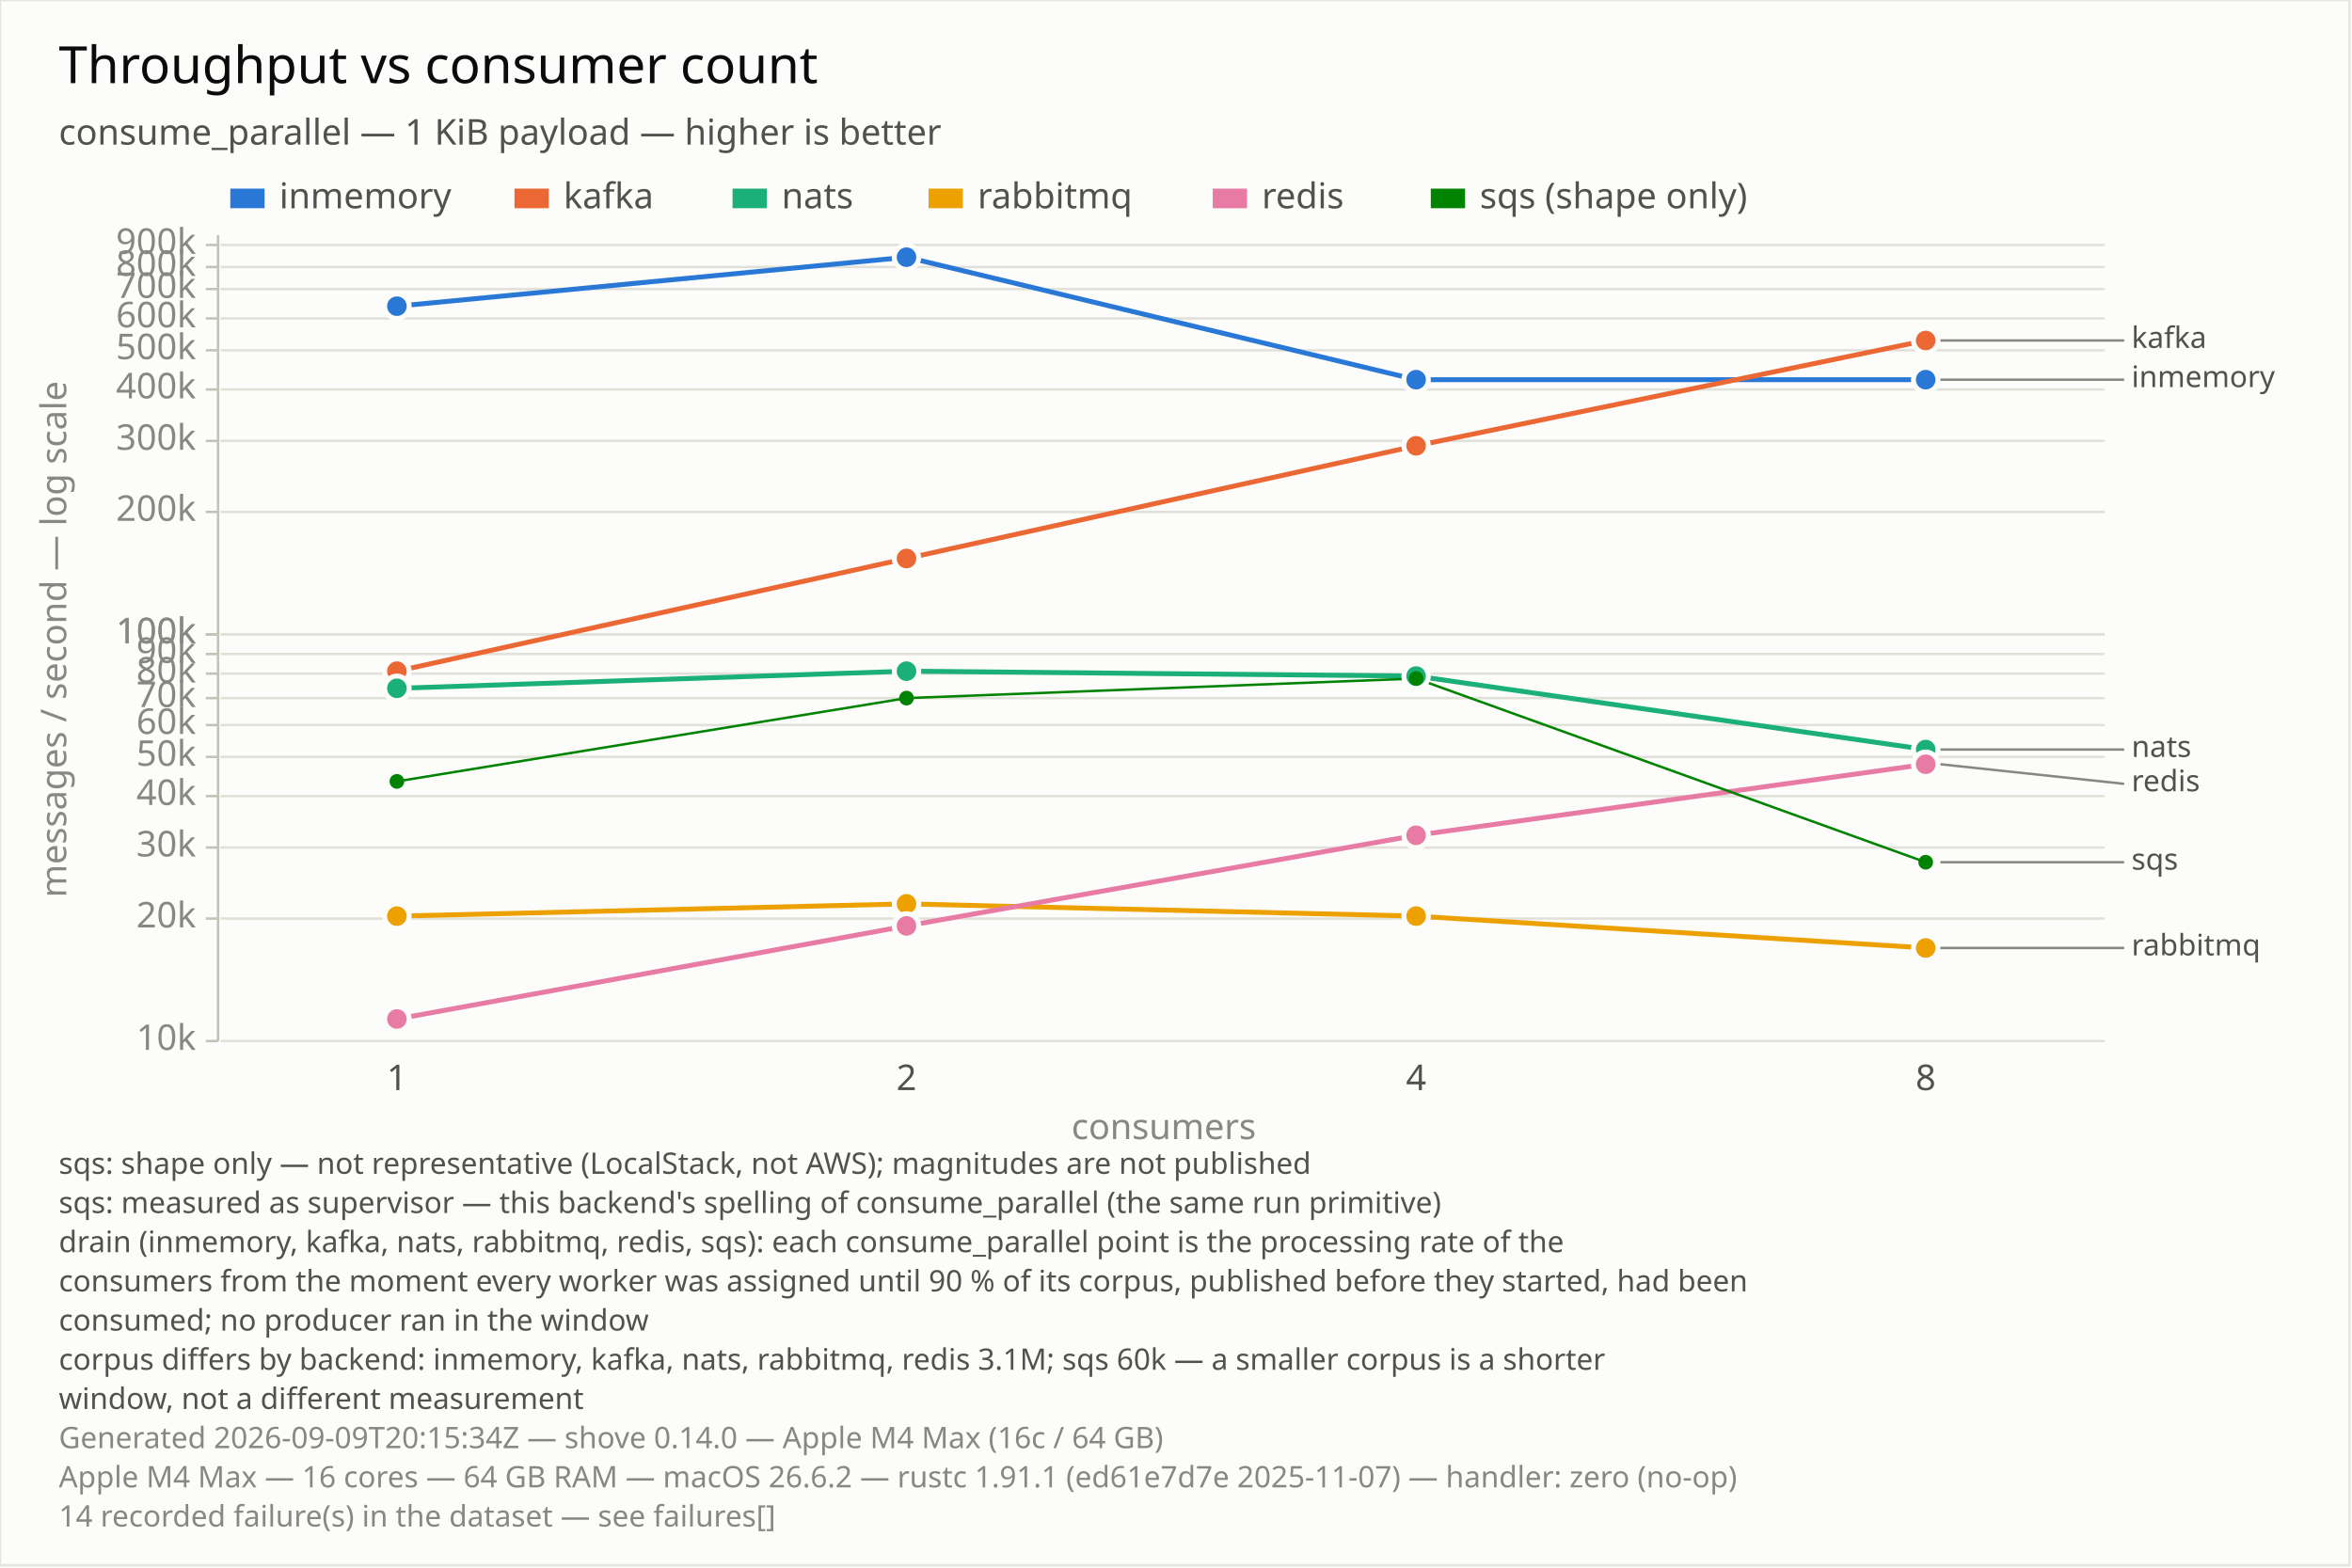
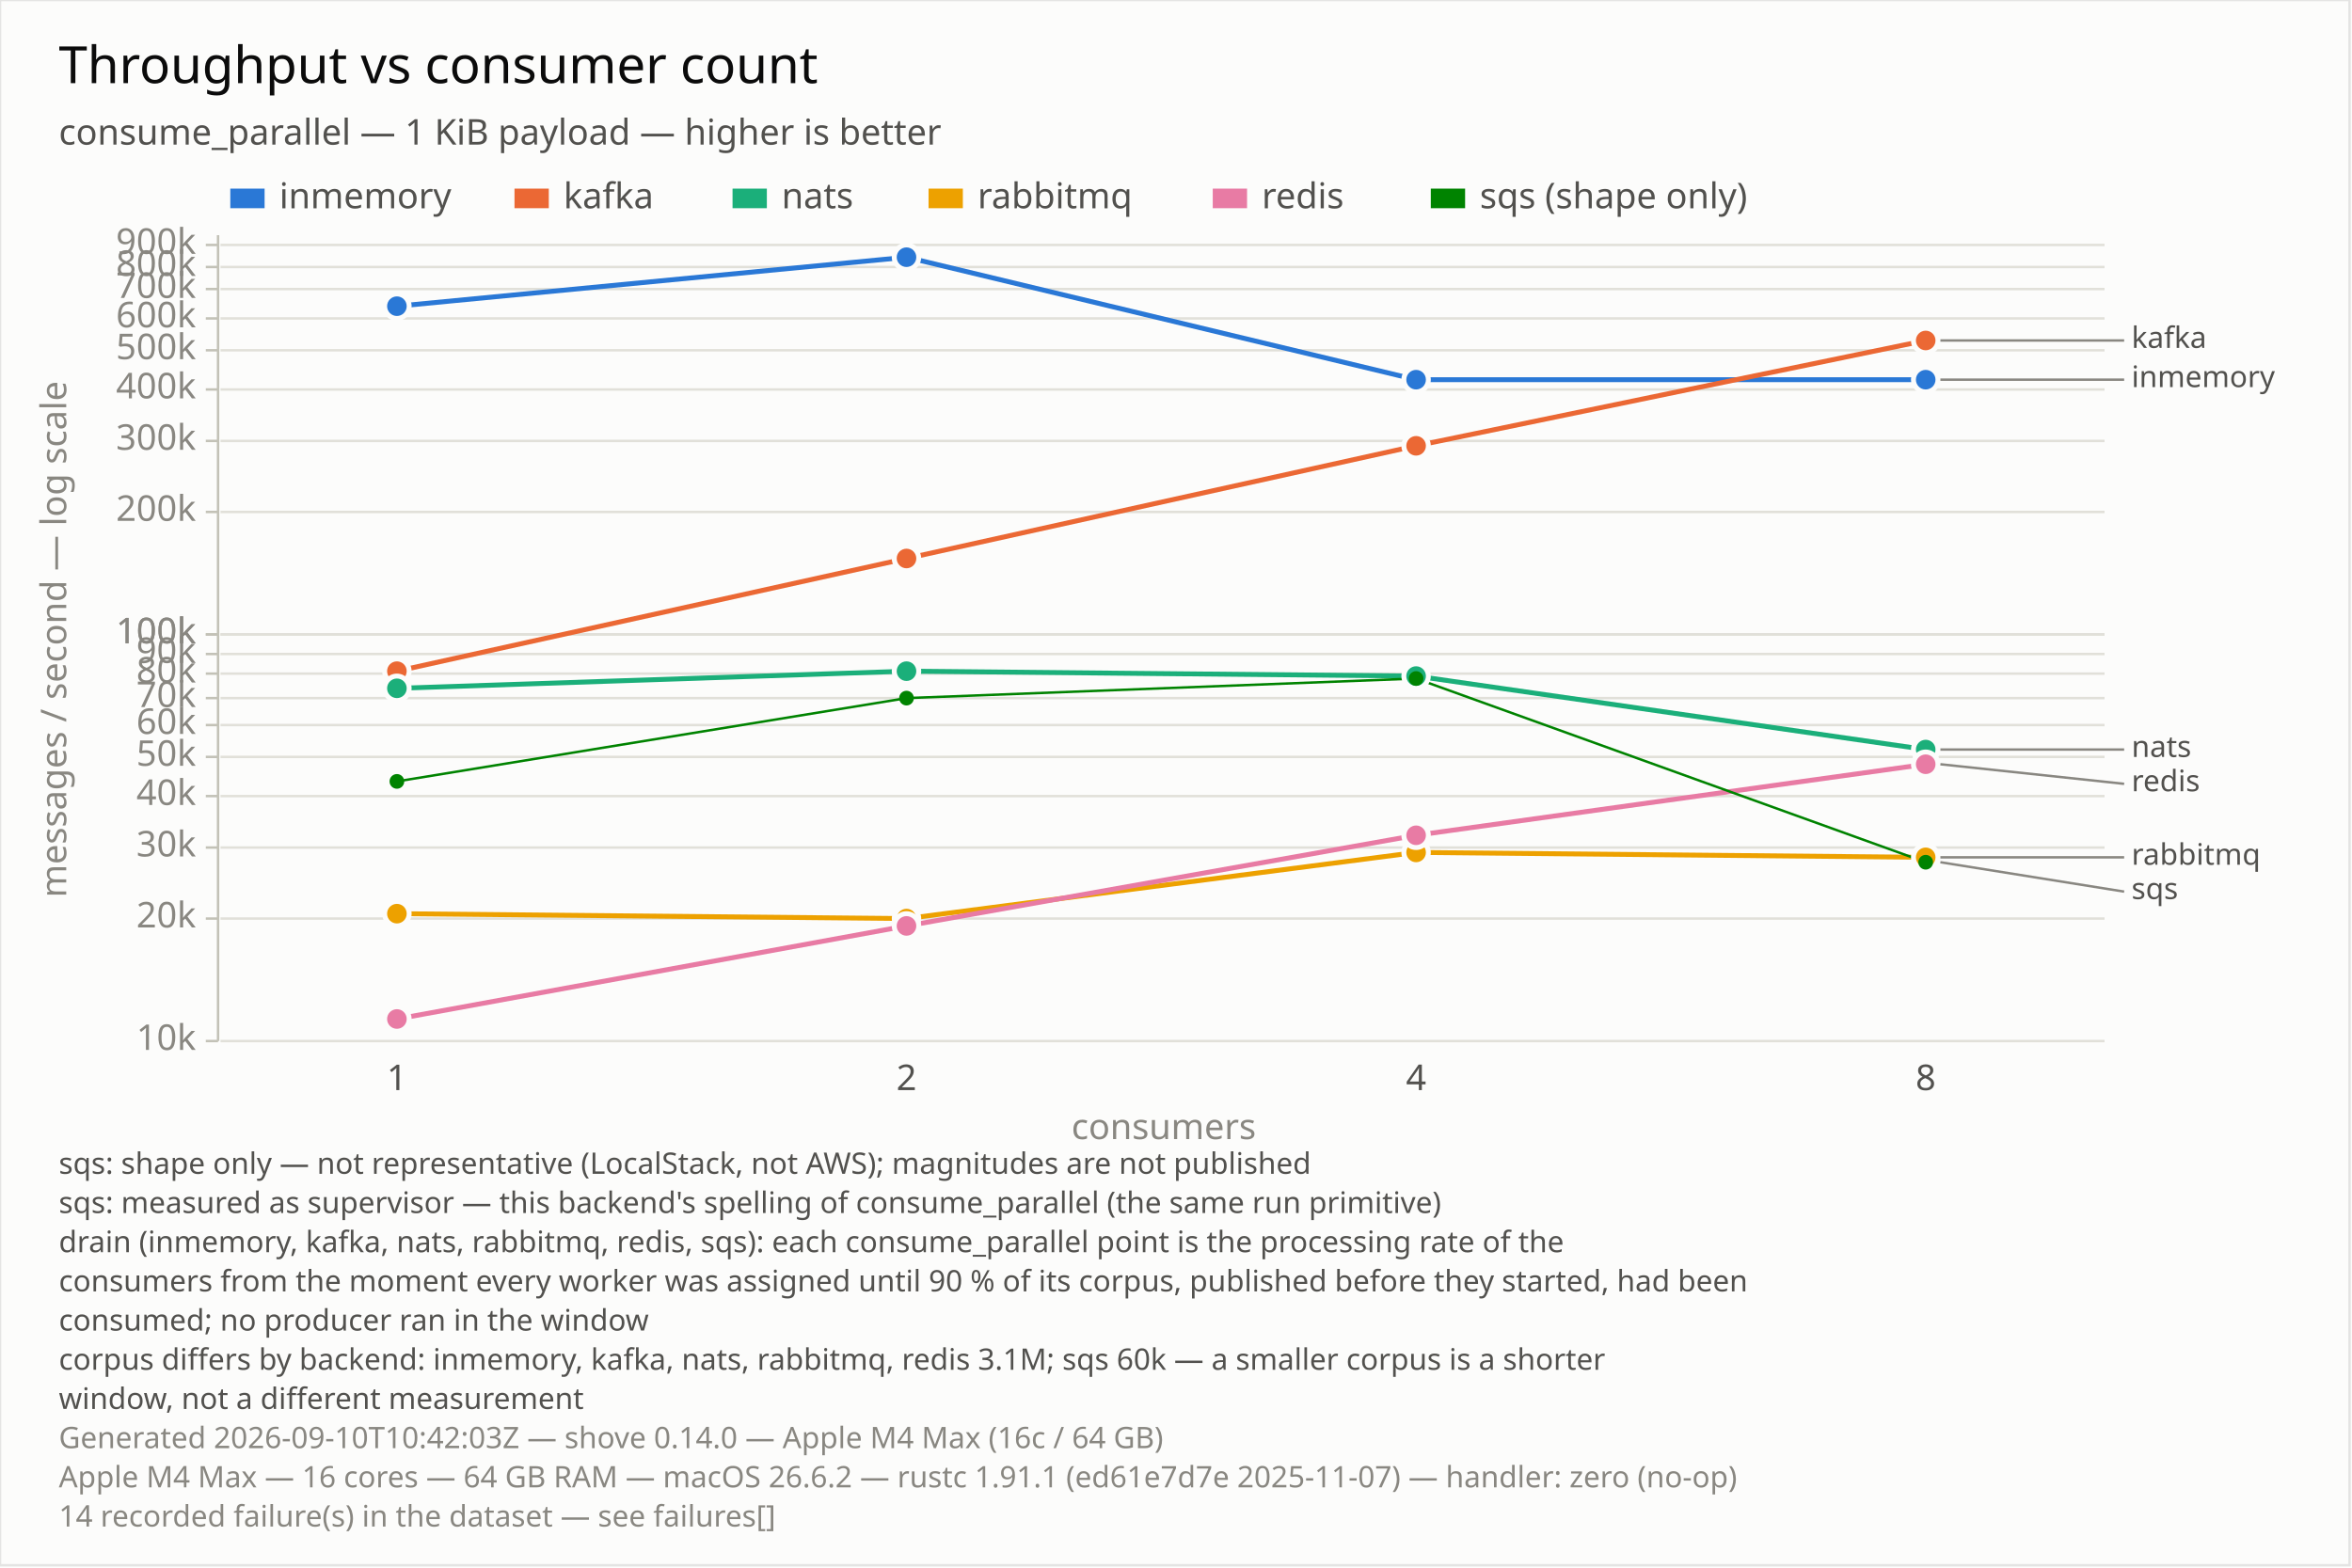
<svg xmlns="http://www.w3.org/2000/svg" width="960" height="640" viewBox="0 0 960 640">
  <rect x="0" y="0" width="960" height="640" opacity="1" fill="#FCFCFB" stroke="none" />
  <rect x="0" y="0" width="959" height="639" opacity="0.1" fill="none" stroke="#0B0B0B" />
  <text x="24" y="18" dy="0.76em" text-anchor="start" font-family="sans-serif" font-size="20.968" opacity="1" fill="#0B0B0B">
Throughput vs consumer count
</text>
  <text x="24" y="48" dy="0.76em" text-anchor="start" font-family="sans-serif" font-size="14.516" opacity="1" fill="#52514E">
consume_parallel — 1 KiB payload — higher is better
</text>
  <text x="24" y="470" dy="0.76em" text-anchor="start" font-family="sans-serif" font-size="12.097" opacity="1" fill="#52514E">
sqs: shape only — not representative (LocalStack, not AWS); magnitudes are not published
</text>
  <text x="24" y="486" dy="0.76em" text-anchor="start" font-family="sans-serif" font-size="12.097" opacity="1" fill="#52514E">
sqs: measured as supervisor — this backend's spelling of consume_parallel (the same run primitive)
</text>
  <text x="24" y="502" dy="0.76em" text-anchor="start" font-family="sans-serif" font-size="12.097" opacity="1" fill="#52514E">
drain (inmemory, kafka, nats, rabbitmq, redis, sqs): each consume_parallel point is the processing rate of the
</text>
  <text x="24" y="518" dy="0.76em" text-anchor="start" font-family="sans-serif" font-size="12.097" opacity="1" fill="#52514E">
consumers from the moment every worker was assigned until 90 % of its corpus, published before they started, had been
</text>
  <text x="24" y="534" dy="0.76em" text-anchor="start" font-family="sans-serif" font-size="12.097" opacity="1" fill="#52514E">
consumed; no producer ran in the window
</text>
  <text x="24" y="550" dy="0.76em" text-anchor="start" font-family="sans-serif" font-size="12.097" opacity="1" fill="#52514E">
corpus differs by backend: inmemory, kafka, nats, rabbitmq, redis 3.1M; sqs 60k — a smaller corpus is a shorter
</text>
  <text x="24" y="566" dy="0.76em" text-anchor="start" font-family="sans-serif" font-size="12.097" opacity="1" fill="#52514E">
window, not a different measurement
</text>
  <text x="24" y="582" dy="0.76em" text-anchor="start" font-family="sans-serif" font-size="12.097" opacity="1" fill="#898781">
- Generated 2026-09-09T20:15:34Z — shove 0.14.0 — Apple M4 Max (16c / 64 GB)
+ Generated 2026-09-10T10:42:03Z — shove 0.14.0 — Apple M4 Max (16c / 64 GB)
</text>
  <text x="24" y="598" dy="0.76em" text-anchor="start" font-family="sans-serif" font-size="12.097" opacity="1" fill="#898781">
Apple M4 Max — 16 cores — 64 GB RAM — macOS 26.6.2 — rustc 1.91.1 (ed61e7d7e 2025-11-07) — handler: zero (no-op)
</text>
  <text x="24" y="614" dy="0.76em" text-anchor="start" font-family="sans-serif" font-size="12.097" opacity="1" fill="#898781">
14 recorded failure(s) in the dataset — see failures[]
</text>
  <text x="16" y="261" dy="0.76em" text-anchor="middle" font-family="sans-serif" font-size="14.516" opacity="1" fill="#898781" transform="rotate(270, 16, 261)">
messages / second — log scale
</text>
  <line opacity="1" stroke="#E1E0D9" stroke-width="1" x1="90" y1="425" x2="859" y2="425" />
  <line opacity="1" stroke="#E1E0D9" stroke-width="1" x1="90" y1="375" x2="859" y2="375" />
  <line opacity="1" stroke="#E1E0D9" stroke-width="1" x1="90" y1="346" x2="859" y2="346" />
  <line opacity="1" stroke="#E1E0D9" stroke-width="1" x1="90" y1="325" x2="859" y2="325" />
  <line opacity="1" stroke="#E1E0D9" stroke-width="1" x1="90" y1="309" x2="859" y2="309" />
  <line opacity="1" stroke="#E1E0D9" stroke-width="1" x1="90" y1="296" x2="859" y2="296" />
  <line opacity="1" stroke="#E1E0D9" stroke-width="1" x1="90" y1="285" x2="859" y2="285" />
  <line opacity="1" stroke="#E1E0D9" stroke-width="1" x1="90" y1="275" x2="859" y2="275" />
  <line opacity="1" stroke="#E1E0D9" stroke-width="1" x1="90" y1="267" x2="859" y2="267" />
  <line opacity="1" stroke="#E1E0D9" stroke-width="1" x1="90" y1="259" x2="859" y2="259" />
  <line opacity="1" stroke="#E1E0D9" stroke-width="1" x1="90" y1="259" x2="859" y2="259" />
  <line opacity="1" stroke="#E1E0D9" stroke-width="1" x1="90" y1="209" x2="859" y2="209" />
  <line opacity="1" stroke="#E1E0D9" stroke-width="1" x1="90" y1="180" x2="859" y2="180" />
  <line opacity="1" stroke="#E1E0D9" stroke-width="1" x1="90" y1="159" x2="859" y2="159" />
  <line opacity="1" stroke="#E1E0D9" stroke-width="1" x1="90" y1="143" x2="859" y2="143" />
  <line opacity="1" stroke="#E1E0D9" stroke-width="1" x1="90" y1="130" x2="859" y2="130" />
  <line opacity="1" stroke="#E1E0D9" stroke-width="1" x1="90" y1="118" x2="859" y2="118" />
  <line opacity="1" stroke="#E1E0D9" stroke-width="1" x1="90" y1="109" x2="859" y2="109" />
  <line opacity="1" stroke="#E1E0D9" stroke-width="1" x1="90" y1="100" x2="859" y2="100" />
  <polyline fill="none" opacity="1" stroke="#C3C2B7" stroke-width="1" points="89,96 89,425 " />
  <text x="80" y="425" dy="0.5ex" text-anchor="end" font-family="sans-serif" font-size="14.516" opacity="1" fill="#898781">
10k
</text>
  <polyline fill="none" opacity="1" stroke="#C3C2B7" stroke-width="1" points="84,425 89,425 " />
  <text x="80" y="375" dy="0.5ex" text-anchor="end" font-family="sans-serif" font-size="14.516" opacity="1" fill="#898781">
20k
</text>
  <polyline fill="none" opacity="1" stroke="#C3C2B7" stroke-width="1" points="84,375 89,375 " />
  <text x="80" y="346" dy="0.5ex" text-anchor="end" font-family="sans-serif" font-size="14.516" opacity="1" fill="#898781">
30k
</text>
  <polyline fill="none" opacity="1" stroke="#C3C2B7" stroke-width="1" points="84,346 89,346 " />
  <text x="80" y="325" dy="0.5ex" text-anchor="end" font-family="sans-serif" font-size="14.516" opacity="1" fill="#898781">
40k
</text>
  <polyline fill="none" opacity="1" stroke="#C3C2B7" stroke-width="1" points="84,325 89,325 " />
  <text x="80" y="309" dy="0.5ex" text-anchor="end" font-family="sans-serif" font-size="14.516" opacity="1" fill="#898781">
50k
</text>
  <polyline fill="none" opacity="1" stroke="#C3C2B7" stroke-width="1" points="84,309 89,309 " />
  <text x="80" y="296" dy="0.5ex" text-anchor="end" font-family="sans-serif" font-size="14.516" opacity="1" fill="#898781">
60k
</text>
  <polyline fill="none" opacity="1" stroke="#C3C2B7" stroke-width="1" points="84,296 89,296 " />
  <text x="80" y="285" dy="0.5ex" text-anchor="end" font-family="sans-serif" font-size="14.516" opacity="1" fill="#898781">
70k
</text>
  <polyline fill="none" opacity="1" stroke="#C3C2B7" stroke-width="1" points="84,285 89,285 " />
  <text x="80" y="275" dy="0.5ex" text-anchor="end" font-family="sans-serif" font-size="14.516" opacity="1" fill="#898781">
80k
</text>
  <polyline fill="none" opacity="1" stroke="#C3C2B7" stroke-width="1" points="84,275 89,275 " />
  <text x="80" y="267" dy="0.5ex" text-anchor="end" font-family="sans-serif" font-size="14.516" opacity="1" fill="#898781">
90k
</text>
  <polyline fill="none" opacity="1" stroke="#C3C2B7" stroke-width="1" points="84,267 89,267 " />
  <text x="80" y="259" dy="0.5ex" text-anchor="end" font-family="sans-serif" font-size="14.516" opacity="1" fill="#898781">
100k
</text>
  <polyline fill="none" opacity="1" stroke="#C3C2B7" stroke-width="1" points="84,259 89,259 " />
  <text x="80" y="259" dy="0.5ex" text-anchor="end" font-family="sans-serif" font-size="14.516" opacity="1" fill="#898781">
100k
</text>
  <polyline fill="none" opacity="1" stroke="#C3C2B7" stroke-width="1" points="84,259 89,259 " />
  <text x="80" y="209" dy="0.5ex" text-anchor="end" font-family="sans-serif" font-size="14.516" opacity="1" fill="#898781">
200k
</text>
  <polyline fill="none" opacity="1" stroke="#C3C2B7" stroke-width="1" points="84,209 89,209 " />
  <text x="80" y="180" dy="0.5ex" text-anchor="end" font-family="sans-serif" font-size="14.516" opacity="1" fill="#898781">
300k
</text>
  <polyline fill="none" opacity="1" stroke="#C3C2B7" stroke-width="1" points="84,180 89,180 " />
  <text x="80" y="159" dy="0.5ex" text-anchor="end" font-family="sans-serif" font-size="14.516" opacity="1" fill="#898781">
400k
</text>
  <polyline fill="none" opacity="1" stroke="#C3C2B7" stroke-width="1" points="84,159 89,159 " />
  <text x="80" y="143" dy="0.5ex" text-anchor="end" font-family="sans-serif" font-size="14.516" opacity="1" fill="#898781">
500k
</text>
  <polyline fill="none" opacity="1" stroke="#C3C2B7" stroke-width="1" points="84,143 89,143 " />
  <text x="80" y="130" dy="0.5ex" text-anchor="end" font-family="sans-serif" font-size="14.516" opacity="1" fill="#898781">
600k
</text>
  <polyline fill="none" opacity="1" stroke="#C3C2B7" stroke-width="1" points="84,130 89,130 " />
  <text x="80" y="118" dy="0.5ex" text-anchor="end" font-family="sans-serif" font-size="14.516" opacity="1" fill="#898781">
700k
</text>
  <polyline fill="none" opacity="1" stroke="#C3C2B7" stroke-width="1" points="84,118 89,118 " />
  <text x="80" y="109" dy="0.5ex" text-anchor="end" font-family="sans-serif" font-size="14.516" opacity="1" fill="#898781">
800k
</text>
  <polyline fill="none" opacity="1" stroke="#C3C2B7" stroke-width="1" points="84,109 89,109 " />
  <text x="80" y="100" dy="0.5ex" text-anchor="end" font-family="sans-serif" font-size="14.516" opacity="1" fill="#898781">
900k
</text>
  <polyline fill="none" opacity="1" stroke="#C3C2B7" stroke-width="1" points="84,100 89,100 " />
  <polyline fill="none" opacity="1" stroke="#2A78D6" stroke-width="2" points="162,125 370,105 578,155 786,155 " />
  <polyline fill="none" opacity="1" stroke="#EB6834" stroke-width="2" points="162,274 370,228 578,182 786,139 " />
  <polyline fill="none" opacity="1" stroke="#1BAF7A" stroke-width="2" points="162,281 370,274 578,276 786,306 " />
-   <polyline fill="none" opacity="1" stroke="#EDA100" stroke-width="2" points="162,374 370,369 578,374 786,387 " />
+   <polyline fill="none" opacity="1" stroke="#EDA100" stroke-width="2" points="162,373 370,375 578,348 786,350 " />
  <polyline fill="none" opacity="1" stroke="#E87BA4" stroke-width="2" points="162,416 370,378 578,341 786,312 " />
  <polyline fill="none" opacity="1" stroke="#008300" stroke-width="1" points="162,319 370,285 578,277 786,352 " />
  <circle cx="162" cy="125" r="6" opacity="1" fill="#FCFCFB" stroke="none" stroke-width="0" />
  <circle cx="162" cy="125" r="4" opacity="1" fill="#2A78D6" stroke="none" stroke-width="0" />
  <circle cx="370" cy="105" r="6" opacity="1" fill="#FCFCFB" stroke="none" stroke-width="0" />
  <circle cx="370" cy="105" r="4" opacity="1" fill="#2A78D6" stroke="none" stroke-width="0" />
  <circle cx="578" cy="155" r="6" opacity="1" fill="#FCFCFB" stroke="none" stroke-width="0" />
  <circle cx="578" cy="155" r="4" opacity="1" fill="#2A78D6" stroke="none" stroke-width="0" />
  <circle cx="786" cy="155" r="6" opacity="1" fill="#FCFCFB" stroke="none" stroke-width="0" />
  <circle cx="786" cy="155" r="4" opacity="1" fill="#2A78D6" stroke="none" stroke-width="0" />
  <circle cx="162" cy="274" r="6" opacity="1" fill="#FCFCFB" stroke="none" stroke-width="0" />
  <circle cx="162" cy="274" r="4" opacity="1" fill="#EB6834" stroke="none" stroke-width="0" />
  <circle cx="370" cy="228" r="6" opacity="1" fill="#FCFCFB" stroke="none" stroke-width="0" />
  <circle cx="370" cy="228" r="4" opacity="1" fill="#EB6834" stroke="none" stroke-width="0" />
  <circle cx="578" cy="182" r="6" opacity="1" fill="#FCFCFB" stroke="none" stroke-width="0" />
  <circle cx="578" cy="182" r="4" opacity="1" fill="#EB6834" stroke="none" stroke-width="0" />
  <circle cx="786" cy="139" r="6" opacity="1" fill="#FCFCFB" stroke="none" stroke-width="0" />
  <circle cx="786" cy="139" r="4" opacity="1" fill="#EB6834" stroke="none" stroke-width="0" />
  <circle cx="162" cy="281" r="6" opacity="1" fill="#FCFCFB" stroke="none" stroke-width="0" />
  <circle cx="162" cy="281" r="4" opacity="1" fill="#1BAF7A" stroke="none" stroke-width="0" />
  <circle cx="370" cy="274" r="6" opacity="1" fill="#FCFCFB" stroke="none" stroke-width="0" />
  <circle cx="370" cy="274" r="4" opacity="1" fill="#1BAF7A" stroke="none" stroke-width="0" />
  <circle cx="578" cy="276" r="6" opacity="1" fill="#FCFCFB" stroke="none" stroke-width="0" />
  <circle cx="578" cy="276" r="4" opacity="1" fill="#1BAF7A" stroke="none" stroke-width="0" />
  <circle cx="786" cy="306" r="6" opacity="1" fill="#FCFCFB" stroke="none" stroke-width="0" />
  <circle cx="786" cy="306" r="4" opacity="1" fill="#1BAF7A" stroke="none" stroke-width="0" />
-   <circle cx="162" cy="374" r="6" opacity="1" fill="#FCFCFB" stroke="none" stroke-width="0" />
-   <circle cx="162" cy="374" r="4" opacity="1" fill="#EDA100" stroke="none" stroke-width="0" />
-   <circle cx="370" cy="369" r="6" opacity="1" fill="#FCFCFB" stroke="none" stroke-width="0" />
-   <circle cx="370" cy="369" r="4" opacity="1" fill="#EDA100" stroke="none" stroke-width="0" />
-   <circle cx="578" cy="374" r="6" opacity="1" fill="#FCFCFB" stroke="none" stroke-width="0" />
-   <circle cx="578" cy="374" r="4" opacity="1" fill="#EDA100" stroke="none" stroke-width="0" />
-   <circle cx="786" cy="387" r="6" opacity="1" fill="#FCFCFB" stroke="none" stroke-width="0" />
-   <circle cx="786" cy="387" r="4" opacity="1" fill="#EDA100" stroke="none" stroke-width="0" />
+   <circle cx="162" cy="373" r="6" opacity="1" fill="#FCFCFB" stroke="none" stroke-width="0" />
+   <circle cx="162" cy="373" r="4" opacity="1" fill="#EDA100" stroke="none" stroke-width="0" />
+   <circle cx="370" cy="375" r="6" opacity="1" fill="#FCFCFB" stroke="none" stroke-width="0" />
+   <circle cx="370" cy="375" r="4" opacity="1" fill="#EDA100" stroke="none" stroke-width="0" />
+   <circle cx="578" cy="348" r="6" opacity="1" fill="#FCFCFB" stroke="none" stroke-width="0" />
+   <circle cx="578" cy="348" r="4" opacity="1" fill="#EDA100" stroke="none" stroke-width="0" />
+   <circle cx="786" cy="350" r="6" opacity="1" fill="#FCFCFB" stroke="none" stroke-width="0" />
+   <circle cx="786" cy="350" r="4" opacity="1" fill="#EDA100" stroke="none" stroke-width="0" />
  <circle cx="162" cy="416" r="6" opacity="1" fill="#FCFCFB" stroke="none" stroke-width="0" />
  <circle cx="162" cy="416" r="4" opacity="1" fill="#E87BA4" stroke="none" stroke-width="0" />
  <circle cx="370" cy="378" r="6" opacity="1" fill="#FCFCFB" stroke="none" stroke-width="0" />
  <circle cx="370" cy="378" r="4" opacity="1" fill="#E87BA4" stroke="none" stroke-width="0" />
  <circle cx="578" cy="341" r="6" opacity="1" fill="#FCFCFB" stroke="none" stroke-width="0" />
  <circle cx="578" cy="341" r="4" opacity="1" fill="#E87BA4" stroke="none" stroke-width="0" />
  <circle cx="786" cy="312" r="6" opacity="1" fill="#FCFCFB" stroke="none" stroke-width="0" />
  <circle cx="786" cy="312" r="4" opacity="1" fill="#E87BA4" stroke="none" stroke-width="0" />
  <circle cx="162" cy="319" r="3" opacity="1" fill="#008300" stroke="none" stroke-width="0" />
  <circle cx="370" cy="285" r="3" opacity="1" fill="#008300" stroke="none" stroke-width="0" />
  <circle cx="578" cy="277" r="3" opacity="1" fill="#008300" stroke="none" stroke-width="0" />
  <circle cx="786" cy="352" r="3" opacity="1" fill="#008300" stroke="none" stroke-width="0" />
  <polyline fill="none" opacity="1" stroke="#898781" stroke-width="1" points="792,139 867,139 " />
  <text x="870" y="139" dy="0.5ex" text-anchor="start" font-family="sans-serif" font-size="12.097" opacity="1" fill="#52514E">
kafka
</text>
  <polyline fill="none" opacity="1" stroke="#898781" stroke-width="1" points="792,155 867,155 " />
  <text x="870" y="155" dy="0.5ex" text-anchor="start" font-family="sans-serif" font-size="12.097" opacity="1" fill="#52514E">
inmemory
</text>
  <polyline fill="none" opacity="1" stroke="#898781" stroke-width="1" points="792,306 867,306 " />
  <text x="870" y="306" dy="0.5ex" text-anchor="start" font-family="sans-serif" font-size="12.097" opacity="1" fill="#52514E">
nats
</text>
  <polyline fill="none" opacity="1" stroke="#898781" stroke-width="1" points="792,312 867,320 " />
  <text x="870" y="320" dy="0.5ex" text-anchor="start" font-family="sans-serif" font-size="12.097" opacity="1" fill="#52514E">
redis
</text>
-   <polyline fill="none" opacity="1" stroke="#898781" stroke-width="1" points="792,352 867,352 " />
-   <text x="870" y="352" dy="0.5ex" text-anchor="start" font-family="sans-serif" font-size="12.097" opacity="1" fill="#52514E">
+   <polyline fill="none" opacity="1" stroke="#898781" stroke-width="1" points="792,350 867,350 " />
+   <text x="870" y="350" dy="0.5ex" text-anchor="start" font-family="sans-serif" font-size="12.097" opacity="1" fill="#52514E">
+ rabbitmq
+ </text>
+   <polyline fill="none" opacity="1" stroke="#898781" stroke-width="1" points="792,352 867,364 " />
+   <text x="870" y="364" dy="0.5ex" text-anchor="start" font-family="sans-serif" font-size="12.097" opacity="1" fill="#52514E">
sqs
- </text>
-   <polyline fill="none" opacity="1" stroke="#898781" stroke-width="1" points="792,387 867,387 " />
-   <text x="870" y="387" dy="0.5ex" text-anchor="start" font-family="sans-serif" font-size="12.097" opacity="1" fill="#52514E">
- rabbitmq
</text>
  <text x="162" y="434" dy="0.76em" text-anchor="middle" font-family="sans-serif" font-size="14.516" opacity="1" fill="#52514E">
1
</text>
  <text x="370" y="434" dy="0.76em" text-anchor="middle" font-family="sans-serif" font-size="14.516" opacity="1" fill="#52514E">
2
</text>
  <text x="578" y="434" dy="0.76em" text-anchor="middle" font-family="sans-serif" font-size="14.516" opacity="1" fill="#52514E">
4
</text>
  <text x="786" y="434" dy="0.76em" text-anchor="middle" font-family="sans-serif" font-size="14.516" opacity="1" fill="#52514E">
8
</text>
  <text x="475" y="454" dy="0.76em" text-anchor="middle" font-family="sans-serif" font-size="14.516" opacity="1" fill="#898781">
consumers
</text>
  <rect x="94" y="77" width="14" height="8" opacity="1" fill="#2A78D6" stroke="none" />
  <text x="114" y="74" dy="0.76em" text-anchor="start" font-family="sans-serif" font-size="14.516" opacity="1" fill="#52514E">
inmemory
</text>
  <rect x="210" y="77" width="14" height="8" opacity="1" fill="#EB6834" stroke="none" />
  <text x="230" y="74" dy="0.76em" text-anchor="start" font-family="sans-serif" font-size="14.516" opacity="1" fill="#52514E">
kafka
</text>
  <rect x="299" y="77" width="14" height="8" opacity="1" fill="#1BAF7A" stroke="none" />
  <text x="319" y="74" dy="0.76em" text-anchor="start" font-family="sans-serif" font-size="14.516" opacity="1" fill="#52514E">
nats
</text>
  <rect x="379" y="77" width="14" height="8" opacity="1" fill="#EDA100" stroke="none" />
  <text x="399" y="74" dy="0.76em" text-anchor="start" font-family="sans-serif" font-size="14.516" opacity="1" fill="#52514E">
rabbitmq
</text>
  <rect x="495" y="77" width="14" height="8" opacity="1" fill="#E87BA4" stroke="none" />
  <text x="515" y="74" dy="0.76em" text-anchor="start" font-family="sans-serif" font-size="14.516" opacity="1" fill="#52514E">
redis
</text>
  <rect x="584" y="77" width="14" height="8" opacity="1" fill="#008300" stroke="none" />
  <text x="604" y="74" dy="0.76em" text-anchor="start" font-family="sans-serif" font-size="14.516" opacity="1" fill="#52514E">
sqs (shape only)
</text>
</svg>
